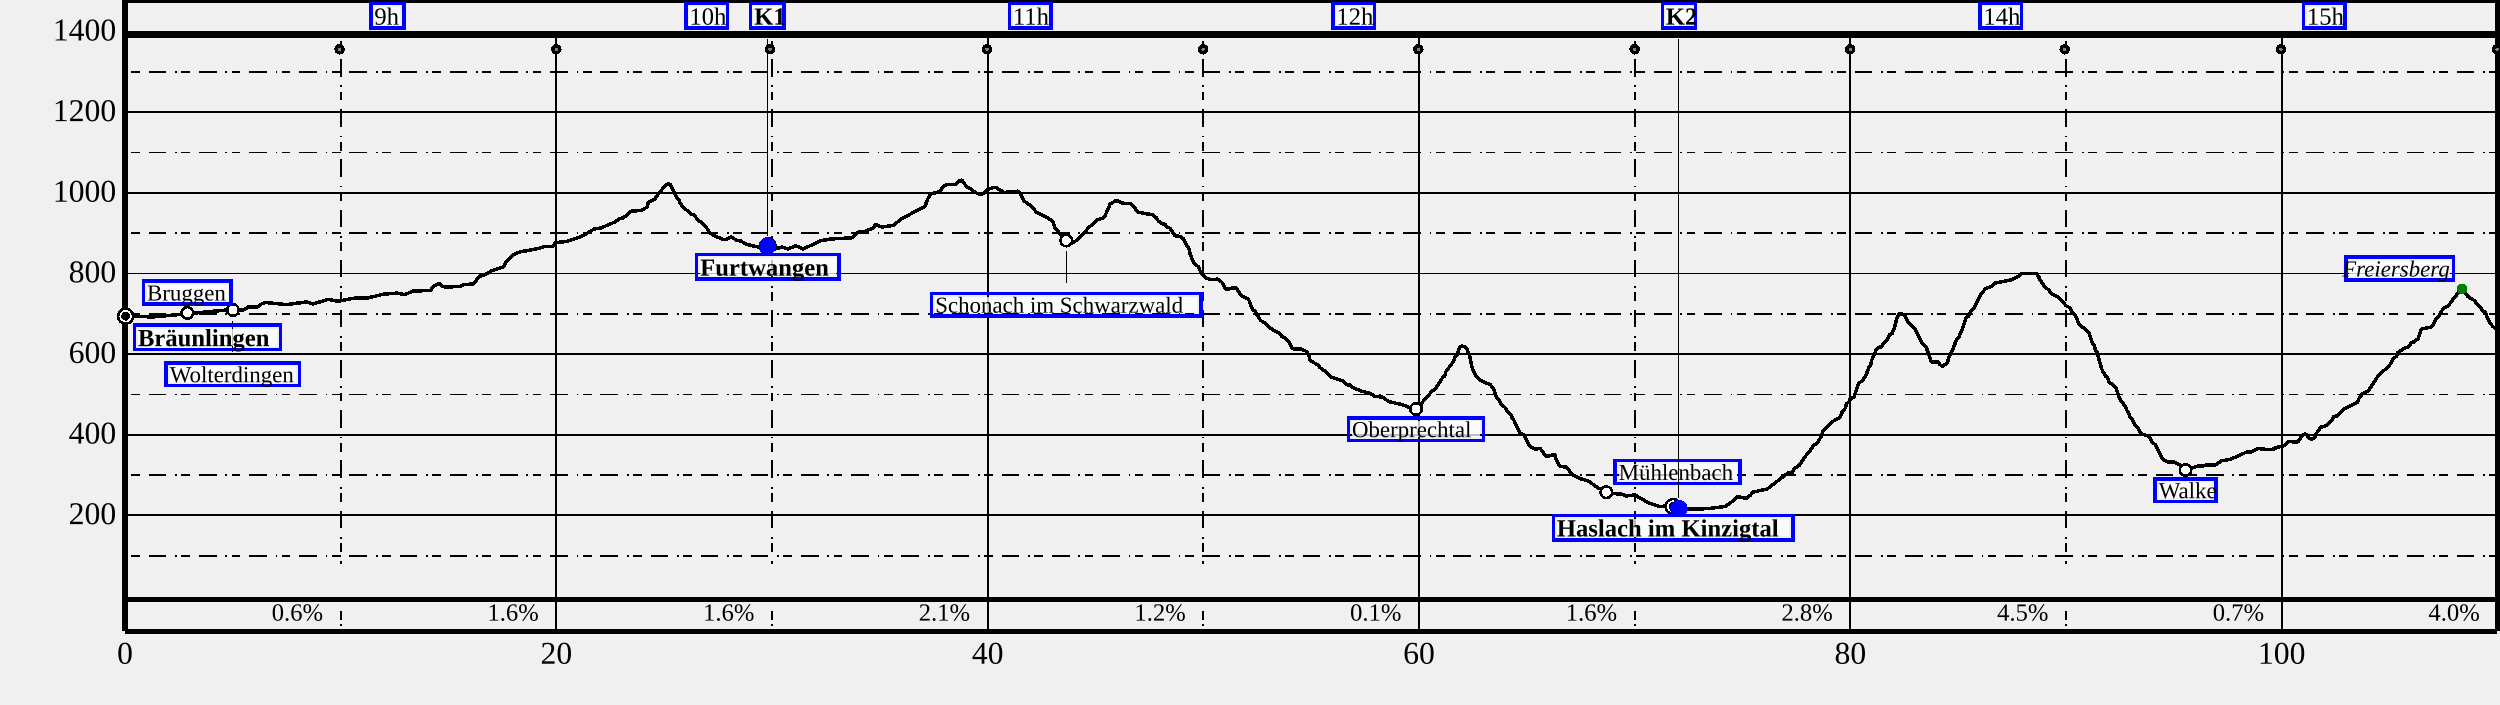
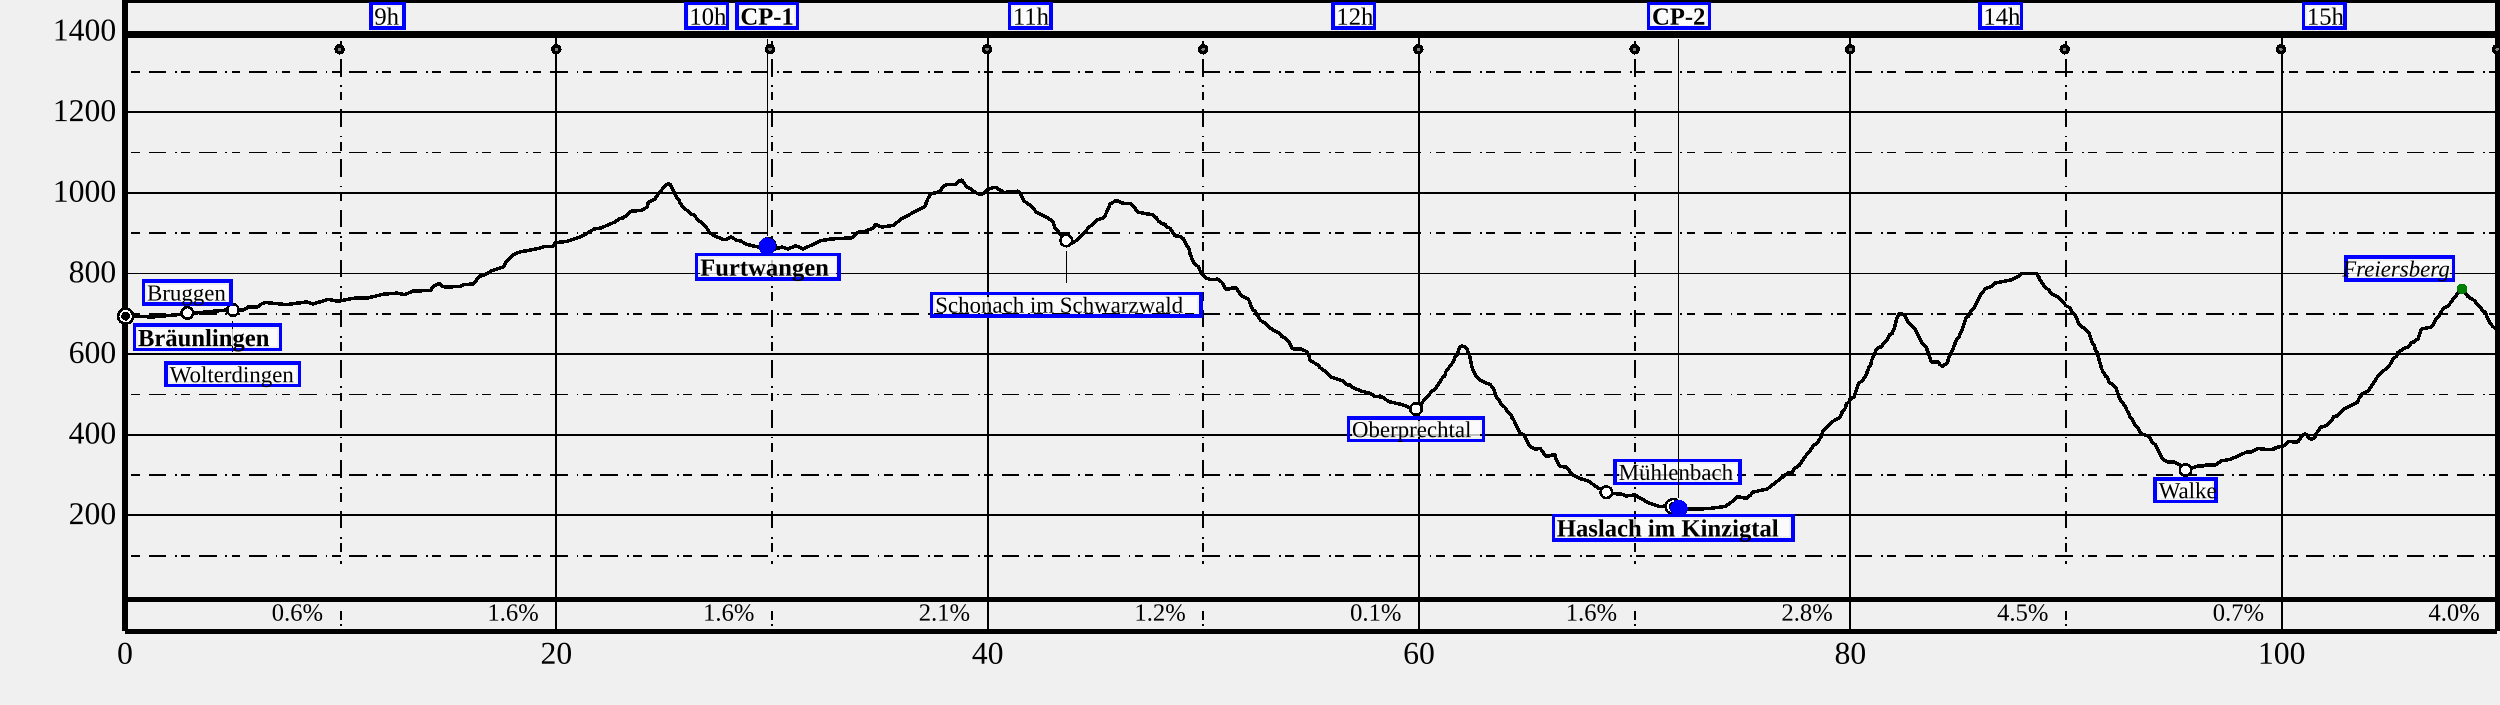
<svg xmlns="http://www.w3.org/2000/svg" height="400" width="1420">
  <g font-size="18" id="world" shape-rendering="crispEdges">
    <g id="BG" />
    <g id="SB" transform="translate(71 360)">
      <text text-anchor="middle" x="0" y="17">
0
</text>
      <text text-anchor="middle" x="245" y="17">
20
</text>
      <text text-anchor="middle" x="490" y="17">
40
</text>
      <text text-anchor="middle" x="735" y="17">
60
</text>
      <text text-anchor="middle" x="980" y="17">
80
</text>
      <text text-anchor="middle" x="1225" y="17">
100
</text>
    </g>
    <g id="SD" transform="translate(71 0)">
      <path d="M0,0 L1347.5,0" stroke="black" stroke-width="3" />
      <path d="M0,0 L0,358.5" stroke="black" stroke-width="3" />
      <path d="M0,358.5 L1347.5,358.5" stroke="black" stroke-width="3" />
      <path d="M1347.5,0 L1347.5,358.5" stroke="black" stroke-width="3" />
      <path d="M0,358.5 L1347.5,358.5" stroke="black" stroke-width="1" />
      <path d="M0,20 L0,358.5" stroke="black" stroke-width="1" />
      <path d="M245,20 L245,358.5" stroke="black" stroke-width="1" />
      <path d="M490,20 L490,358.5" stroke="black" stroke-width="1" />
      <path d="M735,20 L735,358.5" stroke="black" stroke-width="1" />
      <path d="M980,20 L980,358.5" stroke="black" stroke-width="1" />
      <path d="M1225,20 L1225,358.5" stroke="black" stroke-width="1" />
      <path d="M122.5,20 L122.5,320.5" stroke="black" stroke-dasharray="1.0,2.5,5.0,5.0,10.0,5.0" />
      <path d="M367.5,20 L367.5,320.5" stroke="black" stroke-dasharray="1.0,2.5,5.0,5.0,10.0,5.0" />
      <path d="M612.5,20 L612.5,320.5" stroke="black" stroke-dasharray="1.0,2.5,5.0,5.0,10.0,5.0" />
      <path d="M857.5,20 L857.5,320.5" stroke="black" stroke-dasharray="1.0,2.5,5.0,5.0,10.0,5.0" />
      <path d="M1102.5,20 L1102.5,320.5" stroke="black" stroke-dasharray="1.0,2.5,5.0,5.0,10.0,5.0" />
      <path d="M1347.5,20 L1347.5,320.5" stroke="black" stroke-dasharray="1.0,2.5,5.0,5.0,10.0,5.0" />
      <path d="M0,292.714 L1347.5,292.714" stroke="black" stroke-width="1" />
      <path d="M0,246.929 L1347.5,246.929" stroke="black" stroke-width="1" />
      <path d="M0,201.143 L1347.5,201.143" stroke="black" stroke-width="1" />
      <path d="M0,155.357 L1347.5,155.357" stroke="black" stroke-width="1" />
      <path d="M0,109.571 L1347.5,109.571" stroke="black" stroke-width="1" />
      <path d="M0,63.786 L1347.5,63.786" stroke="black" stroke-width="1" />
      <path d="M0,18 L1347.5,18" stroke="black" stroke-width="1" />
      <path d="M0,315.607 L1347.5,315.607" stroke="black" stroke-dasharray="1.0,2.5,5.0,5.0,10.0,5.0" />
      <path d="M0,269.821 L1347.5,269.821" stroke="black" stroke-dasharray="1.0,2.5,5.0,5.0,10.0,5.0" />
      <path d="M0,224.036 L1347.5,224.036" stroke="black" stroke-dasharray="1.0,2.5,5.0,5.0,10.0,5.0" />
      <path d="M0,178.25 L1347.5,178.25" stroke="black" stroke-dasharray="1.0,2.5,5.0,5.0,10.0,5.0" />
      <path d="M0,132.464 L1347.5,132.464" stroke="black" stroke-dasharray="1.0,2.5,5.0,5.0,10.0,5.0" />
      <path d="M0,86.679 L1347.5,86.679" stroke="black" stroke-dasharray="1.0,2.5,5.0,5.0,10.0,5.0" />
      <path d="M0,40.893 L1347.5,40.893" stroke="black" stroke-dasharray="1.0,2.5,5.0,5.0,10.0,5.0" />
      <path d="M0,20 L1347.5,20" stroke="black" stroke-width="3" />
      <text font-size="14" text-anchor="end" x="112.5" y="352.5">
0.6%
</text>
      <text font-size="14" text-anchor="end" x="235" y="352.5">
1.6%
</text>
      <text font-size="14" text-anchor="end" x="357.5" y="352.5">
1.6%
</text>
      <text font-size="14" text-anchor="end" x="480" y="352.5">
2.1%
</text>
      <text font-size="14" text-anchor="end" x="602.5" y="352.5">
1.2%
</text>
      <text font-size="14" text-anchor="end" x="725" y="352.5">
0.1%
</text>
      <text font-size="14" text-anchor="end" x="847.5" y="352.5">
1.6%
</text>
      <text font-size="14" text-anchor="end" x="970" y="352.5">
2.8%
</text>
      <text font-size="14" text-anchor="end" x="1092.5" y="352.5">
4.5%
</text>
      <text font-size="14" text-anchor="end" x="1215" y="352.5">
0.7%
</text>
      <text font-size="14" text-anchor="end" x="1337.5" y="352.5">
4.0%
</text>
      <path d="M122.5,355.5 L122.5,340.5" stroke="black" stroke-dasharray="1.0,2.5,5.0,5.0,10.0,5.0" />
      <path d="M367.5,355.5 L367.5,340.5" stroke="black" stroke-dasharray="1.0,2.5,5.0,5.0,10.0,5.0" />
      <path d="M612.5,355.5 L612.5,340.5" stroke="black" stroke-dasharray="1.0,2.5,5.0,5.0,10.0,5.0" />
      <path d="M857.5,355.5 L857.5,340.5" stroke="black" stroke-dasharray="1.0,2.5,5.0,5.0,10.0,5.0" />
      <path d="M1102.5,355.5 L1102.5,340.5" stroke="black" stroke-dasharray="1.0,2.5,5.0,5.0,10.0,5.0" />
      <path d="M1347.5,355.5 L1347.5,340.5" stroke="black" stroke-dasharray="1.0,2.5,5.0,5.0,10.0,5.0" />
      <path d="M0,340.5 L1347.5,340.5" stroke="black" stroke-width="3" />
      <path d="M0.0,179.6 L16.2,180.0 L58.5,176.0 L67.0,176.2 L70.4,174.2 L75.1,174.4 L78.1,172.3 L79.8,171.8 L91.5,173.0 L103.3,171.5 L106.9,172.6 L115.5,170.0 L120.9,171.1 L130.0,169.4 L137.9,169.2 L146.9,167.1 L154.4,166.5 L159.0,167.4 L163.4,165.3 L173.4,165.0 L175.2,162.7 L177.9,161.2 L178.9,161.3 L180.2,162.8 L183.1,163.0 L190.3,162.7 L193.1,161.5 L198.0,161.4 L201.3,156.7 L203.3,156.6 L208.7,153.6 L215.3,151.5 L216.0,149.3 L216.8,148.2 L220.9,144.5 L224.3,143.1 L235.1,141.1 L238.0,140.0 L243.0,140.0 L244.5,137.8 L251.0,137.1 L259.0,134.5 L266.5,130.1 L270.3,129.5 L278.2,126.1 L280.9,124.2 L283.2,123.7 L287.3,120.0 L293.5,119.5 L296.6,117.5 L297.2,115.1 L300.9,113.0 L303.4,109.4 L307.3,105.1 L308.4,104.6 L309.6,104.6 L313.8,112.8 L314.6,113.4 L315.3,115.4 L317.1,117.9 L320.5,120.5 L320.9,121.3 L323.3,122.2 L326.1,125.9 L326.9,125.9 L330.2,129.2 L332.2,132.5 L333.7,133.0 L334.5,133.9 L340.2,136.1 L341.5,136.1 L344.3,134.5 L347.3,136.5 L349.8,136.9 L352.6,138.6 L358.6,140.1 L362.0,140.5 L365.1,140.0 L369.2,141.4 L373.4,140.3 L376.7,141.4 L381.0,139.6 L385.3,141.4 L394.9,136.8 L401.2,135.7 L413.0,135.1 L416.5,131.9 L419.2,131.8 L425.3,129.4 L426.3,127.3 L429.8,129.0 L436.8,127.9 L440.4,124.6 L454.4,117.2 L455.7,113.5 L457.6,110.1 L462.4,109.0 L465.1,105.8 L466.6,104.8 L471.4,104.9 L473.9,102.8 L475.4,102.3 L478.1,106.2 L480.2,107.0 L482.8,109.2 L485.2,110.4 L487.7,110.0 L490.3,107.5 L493.5,106.4 L494.5,106.4 L499.4,109.3 L507.2,108.6 L508.0,109.1 L510.8,114.3 L515.1,117.2 L517.6,120.5 L523.8,123.5 L527.0,125.9 L528.3,129.8 L530.2,131.7 L530.5,132.5 L534.8,136.9 L537.4,138.2 L540.8,136.4 L547.4,129.3 L552.2,124.9 L556.1,123.6 L558.8,117.9 L559.3,115.9 L562.5,114.2 L563.5,113.9 L566.0,115.3 L571.5,115.8 L575.6,120.6 L583.8,122.0 L585.9,123.8 L586.9,125.5 L589.2,127.1 L590.7,127.4 L591.5,129.0 L593.4,129.5 L596.4,133.9 L599.5,134.3 L600.7,135.5 L601.1,135.3 L602.8,139.1 L604.4,141.4 L604.9,144.1 L607.2,149.6 L609.6,151.4 L611.0,154.5 L612.4,156.4 L614.1,158.0 L616.7,158.7 L620.6,158.6 L623.1,160.4 L625.0,164.0 L625.7,164.5 L630.7,163.1 L634.2,168.0 L637.6,169.6 L638.5,170.8 L640.3,175.5 L641.8,176.8 L645.0,182.0 L647.7,183.6 L651.7,187.3 L655.6,189.3 L657.0,191.0 L659.4,192.3 L660.8,193.7 L662.6,197.2 L663.5,198.1 L667.8,198.1 L671.0,199.6 L672.3,201.5 L673.1,204.4 L673.5,204.9 L678.0,207.6 L678.4,208.6 L682.2,211.2 L684.9,214.2 L691.7,216.3 L694.1,218.5 L696.0,218.8 L697.2,220.1 L702.6,222.3 L706.5,223.1 L709.9,225.1 L714.5,225.6 L717.7,228.1 L725.4,229.8 L730.5,231.9 L734.6,231.4 L735.7,230.6 L737.5,227.7 L740.1,224.7 L742.7,222.0 L744.0,221.3 L748.3,214.6 L749.7,213.4 L750.2,211.2 L754.5,205.4 L755.8,202.1 L756.3,202.1 L758.0,197.5 L759.3,196.5 L761.4,197.3 L762.4,198.5 L763.9,202.7 L765.2,209.0 L767.1,213.2 L769.9,216.0 L775.6,218.6 L777.2,220.5 L778.7,225.1 L779.5,226.4 L780.7,227.3 L781.5,229.3 L783.9,231.5 L785.3,234.0 L787.5,236.2 L787.9,237.4 L788.5,237.9 L792.3,245.8 L794.7,247.1 L797.5,252.7 L798.2,253.2 L798.4,254.0 L801.3,255.1 L803.9,254.7 L806.4,258.4 L807.8,259.3 L812.1,257.9 L813.0,261.3 L814.9,264.8 L818.8,265.4 L822.3,269.8 L826.3,271.8 L831.0,273.1 L836.5,277.0 L844.3,280.3 L849.6,280.6 L852.8,281.7 L857.5,281.1 L865.7,285.8 L871.9,287.7 L875.9,287.3 L885.4,289.2 L899.5,288.9 L909.0,287.6 L912.8,284.9 L915.7,282.0 L920.8,283.1 L923.4,281.2 L924.1,279.8 L924.7,279.5 L932.7,277.8 L944.6,268.6 L946.9,268.5 L948.3,266.1 L951.0,264.3 L954.6,259.0 L958.2,254.6 L958.6,253.4 L961.4,251.4 L963.2,248.3 L964.5,244.6 L971.1,238.5 L973.9,237.4 L975.1,235.1 L975.3,234.1 L977.2,231.7 L977.8,229.2 L979.1,228.5 L979.7,226.9 L982.1,225.4 L984.8,217.5 L987.0,216.3 L989.2,212.3 L990.5,208.6 L991.5,207.4 L992.2,204.4 L994.1,200.4 L994.8,198.3 L996.5,197.1 L997.1,197.3 L998.3,196.1 L998.6,195.1 L1000.8,193.4 L1002.6,189.8 L1003.8,189.5 L1004.3,187.6 L1004.9,186.6 L1006.6,180.2 L1007.8,178.2 L1009.3,178.2 L1011.0,179.4 L1012.8,183.0 L1016.6,186.8 L1020.4,194.4 L1023.1,197.2 L1025.7,204.9 L1026.0,205.5 L1030.1,205.5 L1030.9,207.1 L1032.5,208.2 L1035.2,205.7 L1035.8,203.4 L1037.3,200.4 L1039.4,195.5 L1039.6,194.5 L1041.0,191.9 L1042.0,191.5 L1042.2,189.9 L1043.2,188.0 L1045.8,180.4 L1046.9,179.8 L1048.7,176.3 L1050.0,175.3 L1054.1,167.0 L1055.4,165.6 L1057.0,163.8 L1060.5,162.6 L1061.9,160.9 L1071.5,158.9 L1075.9,156.7 L1077.3,155.3 L1085.8,155.3 L1087.0,157.2 L1087.6,158.8 L1090.5,163.1 L1092.5,164.5 L1094.7,167.2 L1098.1,168.7 L1102.6,173.7 L1104.9,174.9 L1106.1,177.8 L1106.9,177.9 L1108.4,180.3 L1109.9,184.3 L1111.5,185.8 L1112.7,186.0 L1115.5,189.1 L1116.6,192.5 L1118.0,195.8 L1118.4,195.8 L1119.4,199.6 L1119.9,199.6 L1122.7,209.3 L1123.6,211.5 L1123.9,211.5 L1125.3,214.1 L1125.8,214.1 L1126.9,216.8 L1130.8,220.3 L1131.3,221.3 L1131.7,223.2 L1133.8,228.2 L1135.2,229.2 L1135.4,230.2 L1136.2,230.6 L1137.0,233.0 L1137.8,234.0 L1138.9,236.8 L1140.0,237.8 L1140.9,239.9 L1142.6,242.7 L1143.1,242.7 L1143.8,244.3 L1145.6,246.4 L1149.8,247.9 L1151.4,251.3 L1153.2,252.5 L1157.3,260.6 L1160.1,262.4 L1164.1,262.4 L1167.0,264.0 L1168.3,265.8 L1171.1,266.7 L1178.4,264.4 L1179.8,264.8 L1182.0,264.1 L1187.5,264.0 L1190.9,261.7 L1195.9,260.9 L1205.2,256.7 L1207.6,256.9 L1211.5,254.7 L1217.3,255.4 L1221.1,255.0 L1221.6,254.2 L1226.6,253.1 L1229.1,250.8 L1233.7,251.1 L1234.4,250.7 L1236.3,247.7 L1238.1,246.6 L1238.6,246.5 L1241.2,249.4 L1243.0,249.2 L1244.0,248.4 L1244.3,246.7 L1247.3,242.6 L1250.4,241.8 L1253.7,238.5 L1254.3,236.8 L1256.7,236.1 L1260.2,232.4 L1268.2,228.3 L1268.8,226.5 L1270.8,223.7 L1274.4,221.8 L1279.6,213.7 L1282.2,210.9 L1285.0,209.1 L1287.0,206.4 L1288.0,204.2 L1290.2,202.3 L1290.9,200.2 L1295.2,197.5 L1296.5,197.4 L1299.0,194.4 L1300.0,194.4 L1302.6,192.2 L1303.9,187.9 L1305.1,186.7 L1309.4,185.9 L1310.9,184.6 L1312.4,181.6 L1314.1,179.9 L1316.7,175.2 L1319.6,173.8 L1323.1,168.8 L1323.6,168.8 L1324.6,167.1 L1326.8,165.0 L1327.8,165.1 L1330.7,168.3 L1334.6,170.8 L1335.4,172.4 L1337.8,174.5 L1339.3,176.7 L1340.4,177.1 L1343.2,183.3 L1343.6,183.3 L1344.7,185.3 L1347.4,187.1" fill="transparent" id="track" stroke="black" stroke-linejoin="miter" stroke-miterlimit="1" stroke-width="2" />
      <g>
        <g>
          <circle cx="1347.356" cy="28" fill="Gray" id="user-step" r="2" stroke="black" stroke-width="2" />
        </g>
        <g>
          <circle cx="1224.571" cy="28" fill="Gray" id="user-step" r="2" stroke="black" stroke-width="2" />
        </g>
        <g>
          <circle cx="1101.756" cy="28" fill="Gray" id="user-step" r="2" stroke="black" stroke-width="2" />
        </g>
        <g>
          <circle cx="979.934" cy="28" fill="Gray" id="user-step" r="2" stroke="black" stroke-width="2" />
        </g>
        <g>
          <circle cx="857.456" cy="28" fill="Gray" id="user-step" r="2" stroke="black" stroke-width="2" />
        </g>
        <g>
          <circle cx="734.584" cy="28" fill="Gray" id="user-step" r="2" stroke="black" stroke-width="2" />
        </g>
        <g>
          <circle cx="612.387" cy="28" fill="Gray" id="user-step" r="2" stroke="black" stroke-width="2" />
        </g>
        <g>
          <circle cx="489.608" cy="28" fill="Gray" id="user-step" r="2" stroke="black" stroke-width="2" />
        </g>
        <g>
          <circle cx="366.347" cy="28" fill="Gray" id="user-step" r="2" stroke="black" stroke-width="2" />
        </g>
        <g>
          <circle cx="244.99" cy="28" fill="Gray" id="user-step" r="2" stroke="black" stroke-width="2" />
        </g>
        <g>
          <circle cx="121.867" cy="28" fill="Gray" id="user-step" r="2" stroke="black" stroke-width="2" />
        </g>
        <g />
        <g transform="translate(1260.938 17)">
          <rect fill="white" fill-opacity="0.75" height="10" id="label-bg" width="19.625" x="-21.625" y="-13" />
          <rect fill="none" height="14" id="label-dbg" stroke="blue" stroke-width="2" width="23.625" x="-23.625" y="-15" />
          <text font-size="14.0" font-style="normal" font-weight="normal" id="" text-anchor="start" x="-21.625" y="-3.000">
15h
</text>
        </g>
        <g />
        <g transform="translate(1077.188 17)">
          <rect fill="white" fill-opacity="0.75" height="10" id="label-bg" width="19.625" x="-21.625" y="-13" />
          <rect fill="none" height="14" id="label-dbg" stroke="blue" stroke-width="2" width="23.625" x="-23.625" y="-15" />
          <text font-size="14.0" font-style="normal" font-weight="normal" id="" text-anchor="start" x="-21.625" y="-3.000">
14h
</text>
        </g>
        <g />
        <g transform="translate(709.6875 17)">
          <rect fill="white" fill-opacity="0.75" height="10" id="label-bg" width="19.625" x="-21.625" y="-13" />
          <rect fill="none" height="14" id="label-dbg" stroke="blue" stroke-width="2" width="23.625" x="-23.625" y="-15" />
          <text font-size="14.0" font-style="normal" font-weight="normal" id="" text-anchor="start" x="-21.625" y="-3.000">
12h
</text>
        </g>
        <g />
        <g transform="translate(525.9375 17)">
          <rect fill="white" fill-opacity="0.75" height="10" id="label-bg" width="19.625" x="-21.625" y="-13" />
          <rect fill="none" height="14" id="label-dbg" stroke="blue" stroke-width="2" width="23.625" x="-23.625" y="-15" />
          <text font-size="14.0" font-style="normal" font-weight="normal" id="" text-anchor="start" x="-21.625" y="-3.000">
11h
</text>
        </g>
        <g />
        <g transform="translate(342.1875 17)">
          <rect fill="white" fill-opacity="0.75" height="10" id="label-bg" width="19.625" x="-21.625" y="-13" />
          <rect fill="none" height="14" id="label-dbg" stroke="blue" stroke-width="2" width="23.625" x="-23.625" y="-15" />
          <text font-size="14.0" font-style="normal" font-weight="normal" id="" text-anchor="start" x="-21.625" y="-3.000">
10h
</text>
        </g>
        <g />
        <g transform="translate(158.4375 17)">
          <rect fill="white" fill-opacity="0.75" height="10" id="label-bg" width="14.817" x="-16.817" y="-13" />
          <rect fill="none" height="14" id="label-dbg" stroke="blue" stroke-width="2" width="18.817" x="-18.817" y="-15" />
          <text font-size="14.0" font-style="normal" font-weight="normal" id="" text-anchor="start" x="-16.817" y="-3.000">
 9h
</text>
        </g>
        <g>
          <circle cx="1327.479" cy="164.034" fill="Green" id="12/wp" r="3" />
        </g>
        <g transform="translate(1327.479 164.0335)">
          <rect fill="white" fill-opacity="0.75" height="9" id="label-bg" width="57.019" x="-64.019" y="-16" />
          <rect fill="none" height="13" id="label-dbg" stroke="blue" stroke-width="2" width="61.019" x="-66.019" y="-18" />
          <text font-size="13.0" font-style="italic" font-weight="normal" id="12/wp/text" text-anchor="end" x="-7.000" y="-7.000">
Freiersberg
</text>
        </g>
        <g>
          <circle cx="61.305" cy="176.098" fill="Black" id="11/wp" r="4" />
          <circle cx="61.305" cy="176.098" fill="white" id="11/wp-little-white" r="2.5" />
        </g>
        <g transform="translate(61.30526 176.0981)">
          <rect fill="white" fill-opacity="0.75" height="9" id="label-bg" width="71.742" x="-35.871" y="32" />
          <rect fill="none" height="13" id="label-dbg" stroke="blue" stroke-width="2" width="75.742" x="-37.871" y="30" />
          <text font-size="13.0" font-style="normal" font-weight="normal" id="11/wp/text" text-anchor="start" x="-35.871" y="41.000">
Wolterdingen
</text>
        </g>
        <path d="M61.31,200.10 L61.31,182.10" id="link" stroke="black" stroke-linejoin="miter" stroke-miterlimit="1" stroke-width="0.5" />
        <g>
          <circle cx="35.414" cy="177.701" fill="Black" id="10/wp" r="4" />
          <circle cx="35.414" cy="177.701" fill="white" id="10/wp-little-white" r="2.5" />
        </g>
        <g transform="translate(35.41362 177.7006)">
          <rect fill="white" fill-opacity="0.75" height="9" id="label-bg" width="45.802" x="-22.901" y="-16" />
          <rect fill="none" height="13" id="label-dbg" stroke="blue" stroke-width="2" width="49.802" x="-24.901" y="-18" />
          <text font-size="13.0" font-style="normal" font-weight="normal" id="10/wp/text" text-anchor="start" x="-22.901" y="-7.000">
Bruggen
</text>
        </g>
        <g>
          <circle cx="1170.372" cy="266.96" fill="Black" id="9/wp" r="4" />
          <circle cx="1170.372" cy="266.96" fill="white" id="9/wp-little-white" r="2.5" />
        </g>
        <g transform="translate(1170.372 266.9598)">
          <rect fill="white" fill-opacity="0.75" height="9" id="label-bg" width="30.407" x="-15.204" y="7" />
          <rect fill="none" height="13" id="label-dbg" stroke="blue" stroke-width="2" width="34.407" x="-17.204" y="5" />
          <text font-size="13.0" font-style="normal" font-weight="normal" id="9/wp/text" text-anchor="start" x="-15.204" y="16.000">
Walke
</text>
        </g>
        <g>
          <circle cx="733.27" cy="232.277" fill="Black" id="8/wp" r="4" />
          <circle cx="733.27" cy="232.277" fill="white" id="8/wp-little-white" r="2.5" />
        </g>
        <g transform="translate(733.2697 232.2771)">
          <rect fill="white" fill-opacity="0.75" height="9" id="label-bg" width="72.743" x="-36.371" y="7" />
          <rect fill="none" height="13" id="label-dbg" stroke="blue" stroke-width="2" width="76.743" x="-38.371" y="5" />
          <text font-size="13.0" font-style="normal" font-weight="normal" id="8/wp/text" text-anchor="start" x="-36.371" y="16.000">
Oberprechtal
</text>
        </g>
        <g>
          <circle cx="841.407" cy="279.597" fill="Black" id="6/wp" r="4" />
          <circle cx="841.407" cy="279.597" fill="white" id="6/wp-little-white" r="2.5" />
        </g>
        <g transform="translate(841.4073 279.5967)">
          <rect fill="white" fill-opacity="0.75" height="9" id="label-bg" width="66.97" x="7" y="-16" />
          <rect fill="none" height="13" id="label-dbg" stroke="blue" stroke-width="2" width="70.97" x="5" y="-18" />
          <text font-size="13.0" font-style="normal" font-weight="normal" id="6/wp/text" text-anchor="start" x="7.000" y="-7.000">
Mühlenbach
</text>
        </g>
        <g>
          <circle cx="534.638" cy="136.608" fill="Black" id="5/wp" r="4" />
          <circle cx="534.638" cy="136.608" fill="white" id="5/wp-little-white" r="2.5" />
        </g>
        <g transform="translate(534.6379 136.6079)">
          <rect fill="white" fill-opacity="0.75" height="9" id="label-bg" width="148.87" x="-74.435" y="32" />
          <rect fill="none" height="13" id="label-dbg" stroke="blue" stroke-width="2" width="152.87" x="-76.435" y="30" />
          <text font-size="13.0" font-style="normal" font-weight="normal" id="5/wp/text" text-anchor="start" x="-74.435" y="41.000">
Schonach im Schwarzwald
</text>
        </g>
        <path d="M534.64,160.61 L534.64,142.61" id="link" stroke="black" stroke-linejoin="miter" stroke-miterlimit="1" stroke-width="0.5" />
        <g>
          <circle cx="0.343" cy="179.601" fill="Black" id="4/wp" r="5" />
          <circle cx="0.343" cy="179.601" fill="white" id="4/wp-little-white" r="3.5" />
          <circle cx="0.343" cy="179.601" fill="black" id="4/wp-little-white" r="2.5" />
        </g>
        <g transform="translate(0.3425899 179.6007)">
          <rect fill="white" fill-opacity="0.75" height="10" id="label-bg" width="79.069" x="7" y="7" />
          <rect fill="none" height="14" id="label-dbg" stroke="blue" stroke-width="2" width="83.069" x="5" y="5" />
          <text font-size="14.0" font-style="normal" font-weight="bold" id="4/wp/text" text-anchor="start" x="7.000" y="17.000">
Bräunlingen
</text>
        </g>
        <g>
          <circle cx="879.335" cy="287.701" fill="Black" id="3/wp" r="5" />
          <circle cx="879.335" cy="287.701" fill="white" id="3/wp-little-white" r="3.5" />
          <circle cx="879.335" cy="287.701" fill="black" id="3/wp-little-white" r="2.5" />
        </g>
        <g transform="translate(879.3353 287.7007)">
          <rect fill="white" fill-opacity="0.75" height="10" id="label-bg" width="132.138" x="-66.069" y="7" />
          <rect fill="none" height="14" id="label-dbg" stroke="blue" stroke-width="2" width="136.138" x="-68.069" y="5" />
          <text font-size="14.0" font-style="normal" font-weight="bold" id="3/wp/text" text-anchor="start" x="-66.069" y="17.000">
Haslach im Kinzigtal
</text>
        </g>
        <g>
          <circle cx="365.137" cy="139.584" fill="Black" id="2/wp" r="5" />
          <circle cx="365.137" cy="139.584" fill="white" id="2/wp-little-white" r="3.5" />
          <circle cx="365.137" cy="139.584" fill="black" id="2/wp-little-white" r="2.5" />
        </g>
        <g transform="translate(365.1373 139.584)">
          <rect fill="white" fill-opacity="0.75" height="10" id="label-bg" width="76.88" x="-38.44" y="7" />
          <rect fill="none" height="14" id="label-dbg" stroke="blue" stroke-width="2" width="80.88" x="-40.44" y="5" />
          <text font-size="14.0" font-style="normal" font-weight="bold" id="2/wp/text" text-anchor="start" x="-38.440" y="17.000">
Furtwangen
</text>
        </g>
        <g>
          <circle cx="882.614" cy="288.891" fill="Blue" id="1/wp" r="5" />
        </g>
        <g transform="translate(882.614 288.8912)">
-           <rect fill="white" fill-opacity="0.75" height="10" id="label-bg" width="14.875" x="-7.438" y="-284.891" />
-           <rect fill="none" height="14" id="label-dbg" stroke="blue" stroke-width="2" width="18.875" x="-9.438" y="-286.891" />
-           <text font-size="14.0" font-style="normal" font-weight="bold" id="1/wp/text" text-anchor="start" x="-7.438" y="-274.891">
- K2
+           <rect fill="white" fill-opacity="0.75" height="10" id="label-bg" width="30.559" x="-15.279" y="-284.891" />
+           <rect fill="none" height="14" id="label-dbg" stroke="blue" stroke-width="2" width="34.559" x="-17.279" y="-286.891" />
+           <text font-size="14.0" font-style="normal" font-weight="bold" id="1/wp/text" text-anchor="start" x="-15.279" y="-274.891">
+ CP-2
</text>
        </g>
        <path d="M882.61,22.00 L882.61,282.89" id="link" stroke="black" stroke-linejoin="miter" stroke-miterlimit="1" stroke-width="0.5" />
        <g>
          <circle cx="364.819" cy="139.836" fill="Blue" id="0/wp" r="5" />
        </g>
        <g transform="translate(364.8191 139.8358)">
-           <rect fill="white" fill-opacity="0.75" height="10" id="label-bg" width="14.875" x="-7.438" y="-135.836" />
-           <rect fill="none" height="14" id="label-dbg" stroke="blue" stroke-width="2" width="18.875" x="-9.438" y="-137.836" />
-           <text font-size="14.0" font-style="normal" font-weight="bold" id="0/wp/text" text-anchor="start" x="-7.438" y="-125.836">
- K1
+           <rect fill="white" fill-opacity="0.75" height="10" id="label-bg" width="30.559" x="-15.279" y="-135.836" />
+           <rect fill="none" height="14" id="label-dbg" stroke="blue" stroke-width="2" width="34.559" x="-17.279" y="-137.836" />
+           <text font-size="14.0" font-style="normal" font-weight="bold" id="0/wp/text" text-anchor="start" x="-15.279" y="-125.836">
+ CP-1
</text>
        </g>
        <path d="M364.82,22.00 L364.82,133.84" id="link" stroke="black" stroke-linejoin="miter" stroke-miterlimit="1" stroke-width="0.5" />
      </g>
    </g>
    <g id="SL" transform="translate(0 0)">
      <text text-anchor="end" x="66" y="297.714">
200
</text>
      <text text-anchor="end" x="66" y="251.929">
400
</text>
      <text text-anchor="end" x="66" y="206.143">
600
</text>
      <text text-anchor="end" x="66" y="160.357">
800
</text>
      <text text-anchor="end" x="66" y="114.571">
1000
</text>
      <text text-anchor="end" x="66" y="68.786">
1200
</text>
      <text text-anchor="end" x="66" y="23">
1400
</text>
    </g>
  </g>
</svg>
